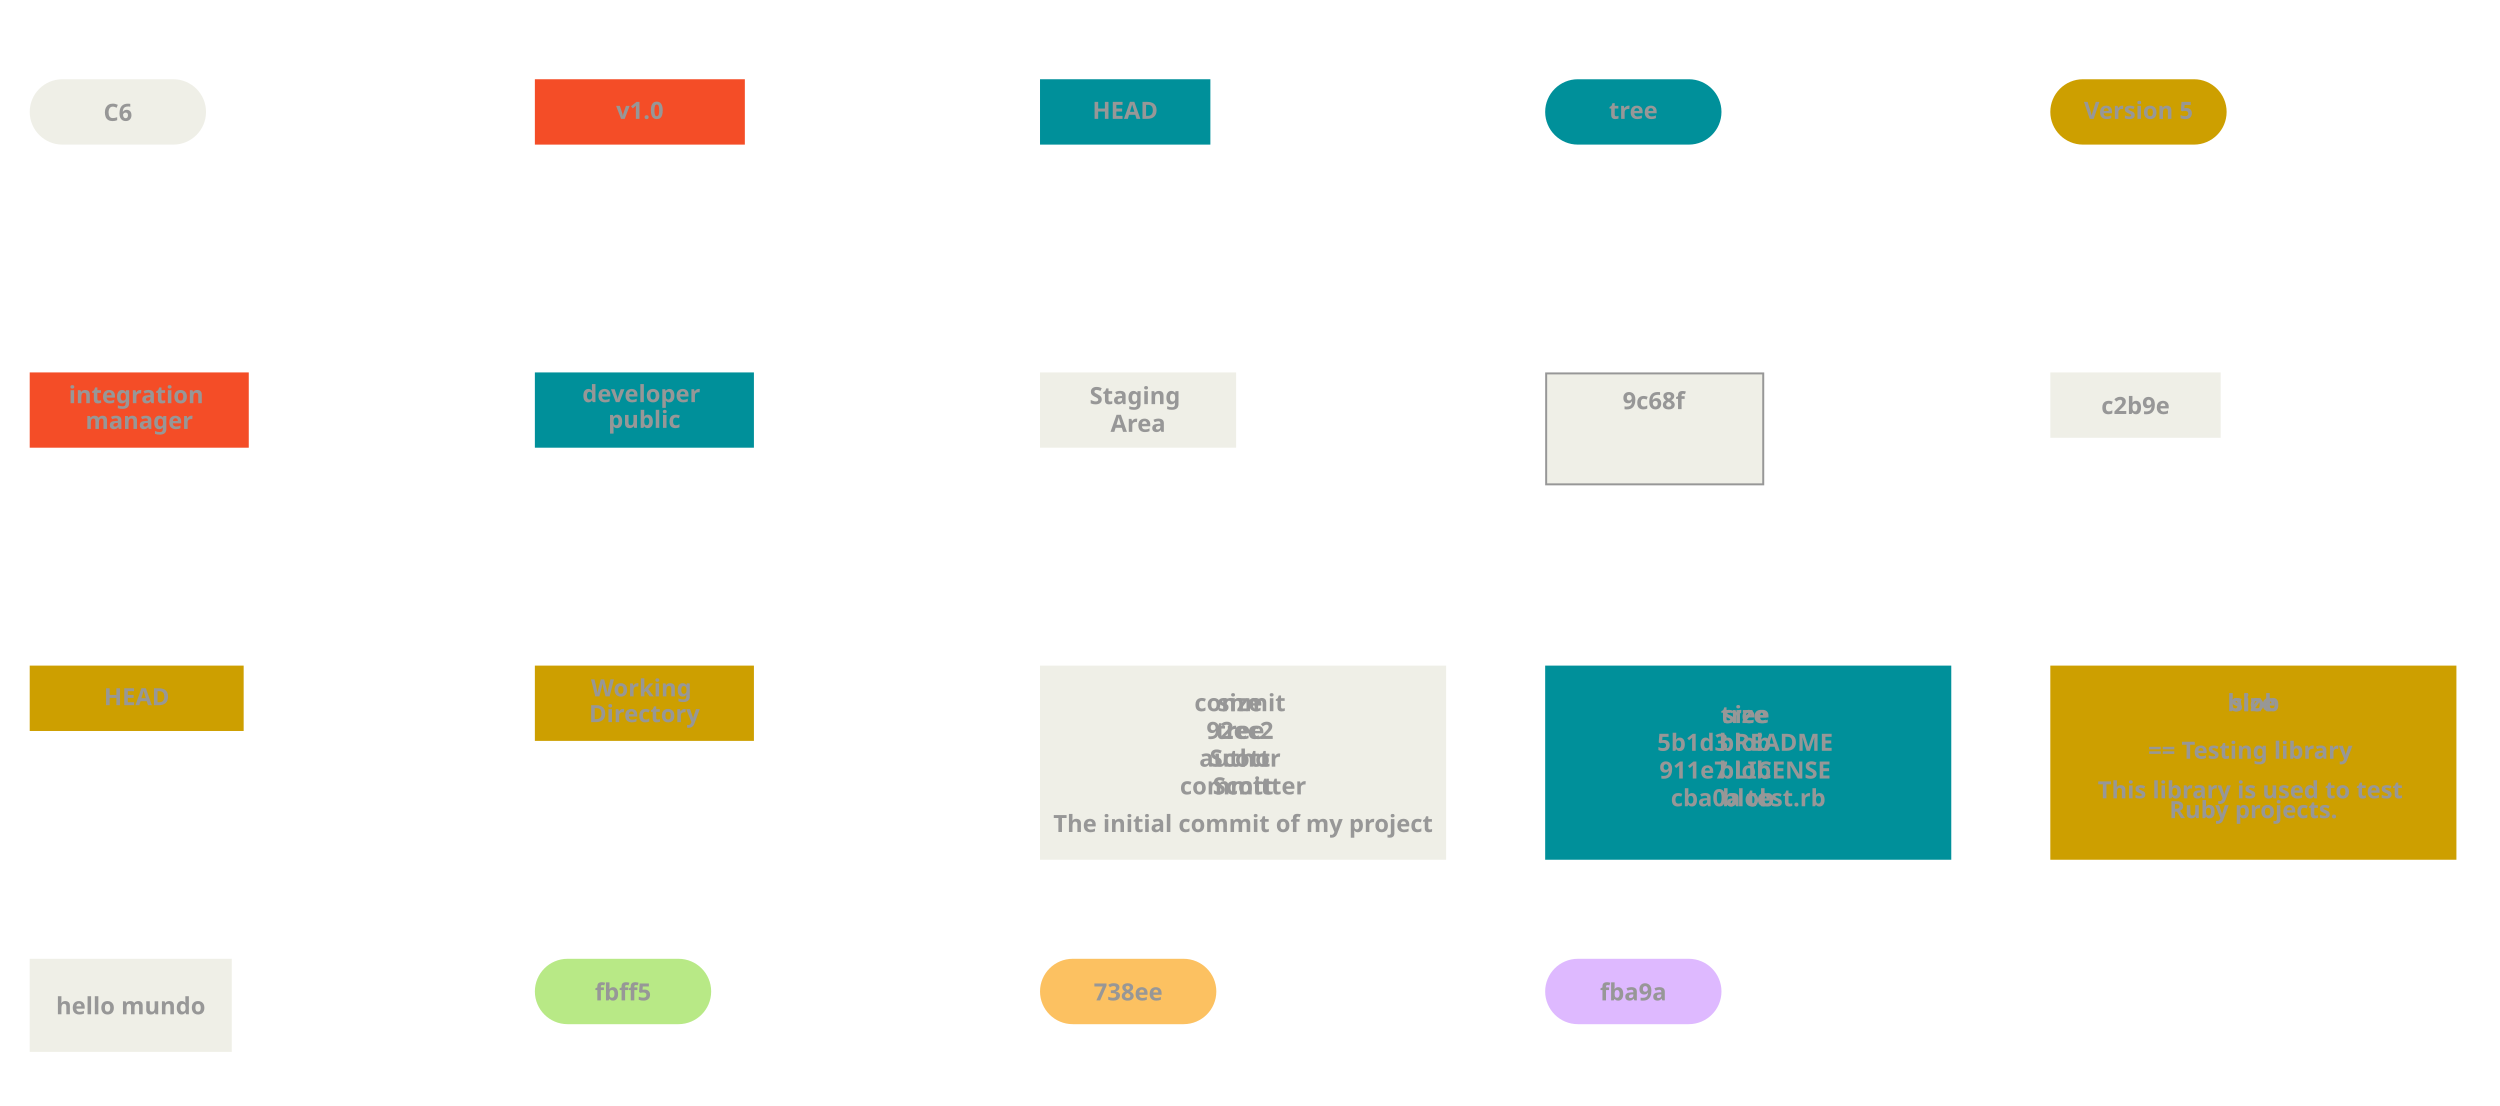
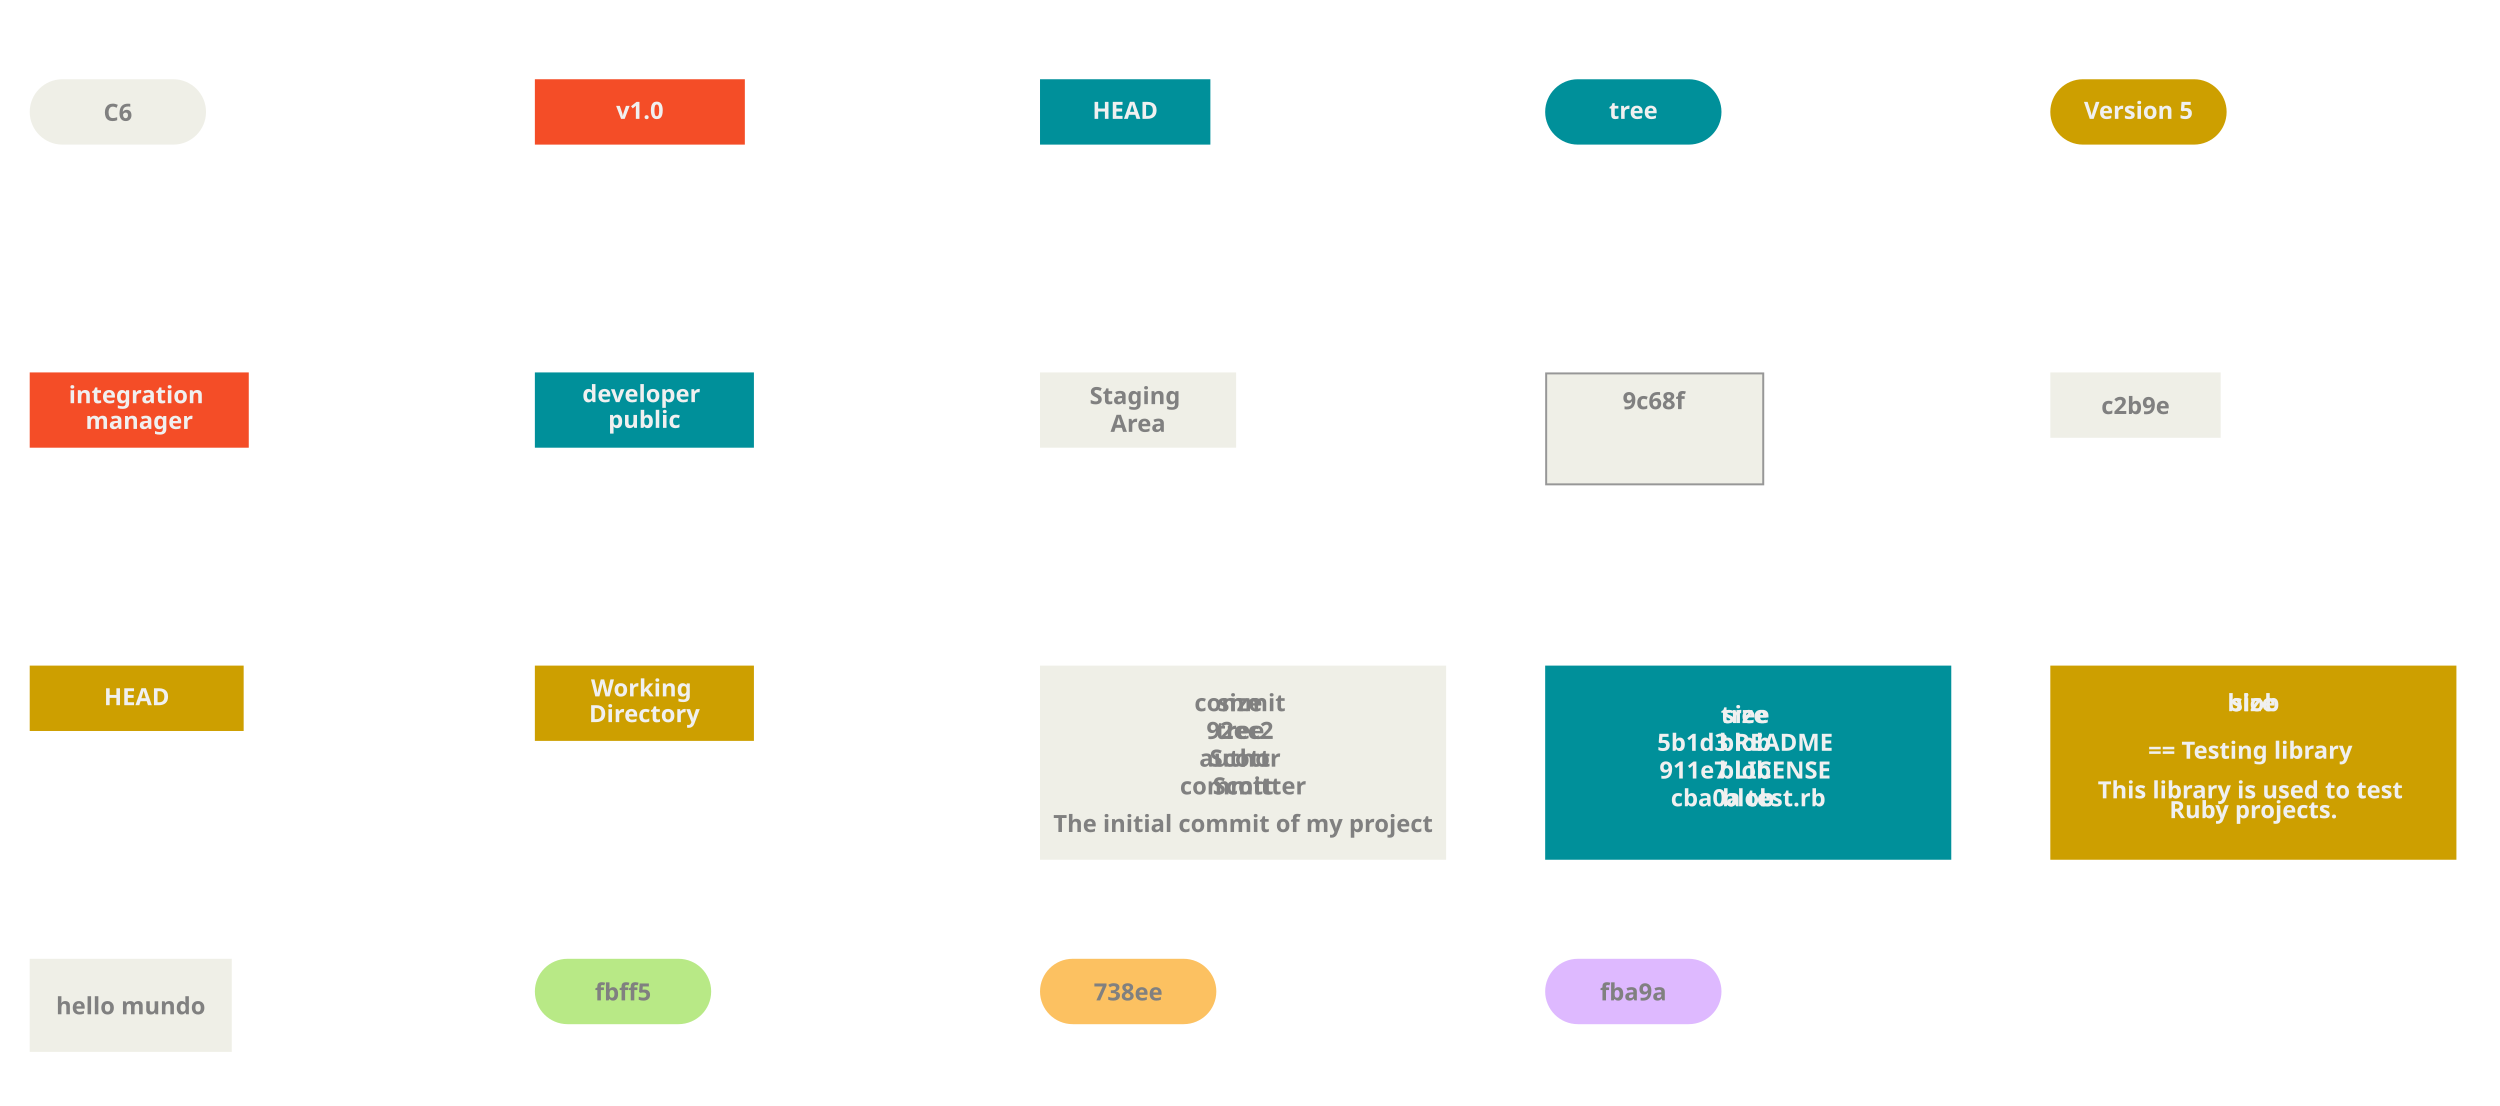
<svg xmlns="http://www.w3.org/2000/svg" width="1262px" height="558px" viewBox="0 0 1262 558" version="1.1">
  <g id="Symbols" stroke="none" stroke-width="1" fill="none" fill-rule="evenodd">
    <g id="brown" transform="translate(15, 40)">
      <rect id="Rectangle-1" fill="#EFEFE7" x="0" y="0" width="89" height="33" rx="16.5" />
      <text stroke="none" font-family="Source Code Pro" font-size="12px" font-weight="900" fill="#979797" fill-opacity="1" text-anchor="middle" id="C6">
-         <tspan x="44.5" y="21">C6</tspan>
+         <tspan fill="#808080" x="44.5" y="21" fill-opacity="1">C6</tspan>
      </text>
    </g>
    <g id="ref" transform="translate(270, 40)">
      <rect id="Rectangle-2" fill="#F44D27" x="0" y="0" width="106" height="33" />
      <text stroke="none" font-family="Source Code Pro" font-size="12px" font-weight="900" fill="#979797" fill-opacity="1" text-anchor="middle" id="master">
-         <tspan x="53" y="20">v1.0</tspan>
+         <tspan fill="#f0f0f0" x="53" y="20" fill-opacity="1">v1.0</tspan>
      </text>
    </g>
    <g id="symref" transform="translate(525, 40)">
      <rect id="Rectangle-2" fill="#00909A" x="0" y="0" width="86" height="33" />
      <text stroke="none" font-family="Source Code Pro" font-size="12px" font-weight="900" fill="#979797" fill-opacity="1" text-anchor="middle" id="master">
-         <tspan x="43" y="20">HEAD</tspan>
+         <tspan fill="#f0f0f0" x="43" y="20" fill-opacity="1">HEAD</tspan>
      </text>
    </g>
    <g id="blue" transform="translate(780, 40)">
      <rect id="Rectangle-1" fill="#00909A" x="0" y="0" width="89" height="33" rx="16.5" />
      <text stroke="none" font-family="Source Code Pro" font-size="12px" font-weight="900" fill="#979797" fill-opacity="1" text-anchor="middle" id="tree">
-         <tspan x="44.5" y="20">tree</tspan>
+         <tspan fill="#f0f0f0" x="44.5" y="20" fill-opacity="1">tree</tspan>
      </text>
    </g>
    <g id="gold" transform="translate(1035, 40)">
      <rect id="Rectangle-1" fill="#CD9F00" x="0" y="0" width="89" height="33" rx="16.5" />
      <text stroke="none" font-family="Source Code Pro" font-size="12px" font-weight="900" fill="#979797" fill-opacity="1" text-anchor="middle" id="Version-5">
-         <tspan x="44.5" y="20">Version 5</tspan>
+         <tspan fill="#f0f0f0" x="44.5" y="20" fill-opacity="1">Version 5</tspan>
      </text>
    </g>
    <g id="ref-(2-line)" transform="translate(15, 188)">
      <rect id="Rectangle-2" fill="#F44D27" x="0" y="0" width="110.58" height="38" />
      <text stroke="none" font-family="Source Code Pro" font-size="12px" font-weight="900" fill="#979797" fill-opacity="1" text-anchor="middle" id="master">
-         <tspan x="55.29" y="15.531">integration</tspan>
-         <tspan x="55.29" y="28.531">manager</tspan>
+         <tspan fill="#f0f0f0" x="55.29" y="15.531" fill-opacity="1">integration</tspan>
+         <tspan fill="#f0f0f0" x="55.29" y="28.531" fill-opacity="1">manager</tspan>
      </text>
    </g>
    <g id="symref-(2-line)" transform="translate(270, 188)">
      <rect id="Rectangle-2" fill="#00909A" x="0" y="0" width="110.58" height="38" />
      <text stroke="none" font-family="Source Code Pro" font-size="12px" font-weight="900" fill="#979797" fill-opacity="1" text-anchor="middle" id="master">
-         <tspan x="55.29" y="15">developer</tspan>
-         <tspan x="55.29" y="28">public</tspan>
+         <tspan fill="#f0f0f0" x="55.29" y="15" fill-opacity="1">developer</tspan>
+         <tspan fill="#f0f0f0" x="55.29" y="28" fill-opacity="1">public</tspan>
      </text>
    </g>
    <g id="other-(2-line)-2" transform="translate(525, 188)">
      <rect id="Rectangle-2" fill="#EFEFE7" x="0" y="0" width="99" height="38" />
      <text stroke="none" font-family="Source Code Pro" font-size="12px" font-weight="900" fill="#979797" fill-opacity="1" text-anchor="middle" id="master">
-         <tspan x="49.5" y="16">Staging</tspan>
-         <tspan x="49.5" y="30">Area</tspan>
+         <tspan fill="#808080" x="49.5" y="16" fill-opacity="1">Staging</tspan>
+         <tspan fill="#808080" x="49.5" y="30" fill-opacity="1">Area</tspan>
      </text>
    </g>
    <g id="other-(2-line)" transform="translate(780, 188)" stroke="#979797">
      <rect id="Rectangle-2" fill="#EFEFE7" x="0.5" y="0.5" width="109.58" height="56" />
      <text stroke="none" font-family="Source Code Pro" font-size="12px" font-weight="900" fill="#979797" fill-opacity="1" text-anchor="middle" id="master-4">
-         <tspan x="54.79" y="18.547">9c68f</tspan>
+         <tspan fill="#808080" x="54.79" y="18.547" fill-opacity="1">9c68f</tspan>
      </text>
    </g>
    <g id="other" transform="translate(1035, 188)">
      <rect id="Rectangle-2" fill="#EFEFE7" x="0" y="0" width="86" height="33" />
      <text stroke="none" font-family="Source Code Pro" font-size="12px" font-weight="900" fill="#979797" fill-opacity="1" text-anchor="middle" id="master">
-         <tspan x="43" y="21">c2b9e</tspan>
+         <tspan fill="#808080" x="43" y="21" fill-opacity="1">c2b9e</tspan>
      </text>
    </g>
    <g id="goldref" transform="translate(15, 336)">
      <rect id="Rectangle-3" fill="#CD9F00" x="0" y="0" width="108" height="33" />
      <text stroke="none" font-family="Source Code Pro" font-size="12px" font-weight="900" fill="#979797" fill-opacity="1" text-anchor="middle" id="master-2">
-         <tspan x="54" y="20">HEAD</tspan>
+         <tspan fill="#f0f0f0" x="54" y="20" fill-opacity="1">HEAD</tspan>
      </text>
    </g>
    <g id="goldref-(2-line)" transform="translate(270, 336)">
      <rect id="Rectangle-4" fill="#CD9F00" x="0" y="0" width="110.58" height="38" />
      <text stroke="none" font-family="Source Code Pro" font-size="12px" font-weight="900" fill="#979797" fill-opacity="1" text-anchor="middle" id="master-3">
-         <tspan x="55.29" y="15.531">Working</tspan>
-         <tspan x="55.29" y="28.531">Directory</tspan>
+         <tspan fill="#f0f0f0" x="55.29" y="15.531" fill-opacity="1">Working</tspan>
+         <tspan fill="#f0f0f0" x="55.29" y="28.531" fill-opacity="1">Directory</tspan>
      </text>
    </g>
    <g id="commit-(v)" transform="translate(525, 336)">
      <rect id="Rectangle-12" fill="#EFEFE7" x="0" y="0" width="205" height="98" />
      <text stroke="none" font-family="Source Code Pro" font-size="12px" font-weight="900" fill="#979797" fill-opacity="1" text-anchor="middle" id="size">
-         <tspan x="102.5" y="23">size</tspan>
-         <tspan x="102.5" y="37">92ec2</tspan>
-         <tspan x="102.5" y="51">Scott</tspan>
-         <tspan x="102.5" y="65">Scott</tspan>
+         <tspan fill="#808080" x="102.5" y="23" fill-opacity="1">size</tspan>
+         <tspan fill="#808080" x="102.5" y="37" fill-opacity="1">92ec2</tspan>
+         <tspan fill="#808080" x="102.5" y="51" fill-opacity="1">Scott</tspan>
+         <tspan fill="#808080" x="102.5" y="65" fill-opacity="1">Scott</tspan>
      </text>
      <text stroke="none" font-family="Source Code Pro" font-size="12px" font-weight="900" fill="#979797" fill-opacity="1" text-anchor="middle" id="commit-tree-author-c">
-         <tspan x="102.5" y="23">commit</tspan>
-         <tspan x="102.5" y="23" />
-         <tspan x="102.5" y="37">tree</tspan>
-         <tspan x="102.5" y="51">author</tspan>
-         <tspan x="102.5" y="65">committer</tspan>
+         <tspan fill="#808080" x="102.5" y="23" fill-opacity="1">commit</tspan>
+         <tspan fill="#808080" x="102.5" y="23" fill-opacity="1" />
+         <tspan fill="#808080" x="102.5" y="37" fill-opacity="1">tree</tspan>
+         <tspan fill="#808080" x="102.5" y="51" fill-opacity="1">author</tspan>
+         <tspan fill="#808080" x="102.5" y="65" fill-opacity="1">committer</tspan>
      </text>
      <text stroke="none" font-family="Source Code Pro" font-size="12px" font-weight="900" fill="#979797" fill-opacity="1" text-anchor="middle" id="The-initial-commit-o">
-         <tspan x="102.5" y="84">The initial commit of my project</tspan>
+         <tspan fill="#808080" x="102.5" y="84" fill-opacity="1">The initial commit of my project</tspan>
      </text>
    </g>
    <g id="tree-(v)" transform="translate(780, 336)">
      <rect id="Rectangle-13" fill="#00909A" x="0" y="0" width="205" height="98" />
      <text stroke="none" font-family="Source Code Pro" font-size="12px" font-weight="900" fill="#979797" fill-opacity="1" text-anchor="middle" id="size">
-         <tspan x="102.5" y="29">size</tspan>
-         <tspan x="102.5" y="43">5b1d3 README</tspan>
-         <tspan x="102.5" y="57">911e7 LICENSE</tspan>
-         <tspan x="102.5" y="71">cba0a test.rb</tspan>
+         <tspan fill="#f0f0f0" x="102.5" y="29" fill-opacity="1">size</tspan>
+         <tspan fill="#f0f0f0" x="102.5" y="43" fill-opacity="1">5b1d3 README</tspan>
+         <tspan fill="#f0f0f0" x="102.5" y="57" fill-opacity="1">911e7 LICENSE</tspan>
+         <tspan fill="#f0f0f0" x="102.5" y="71" fill-opacity="1">cba0a test.rb</tspan>
      </text>
      <text stroke="none" font-family="Source Code Pro" font-size="12px" font-weight="900" fill="#979797" fill-opacity="1" text-anchor="middle" id="tree-blob-blob-blob">
-         <tspan x="102.5" y="29">tree</tspan>
-         <tspan x="102.5" y="29" />
-         <tspan x="102.5" y="43">blob</tspan>
-         <tspan x="102.5" y="57">blob</tspan>
-         <tspan x="102.5" y="71">blob</tspan>
+         <tspan fill="#f0f0f0" x="102.5" y="29" fill-opacity="1">tree</tspan>
+         <tspan fill="#f0f0f0" x="102.5" y="29" fill-opacity="1" />
+         <tspan fill="#f0f0f0" x="102.5" y="43" fill-opacity="1">blob</tspan>
+         <tspan fill="#f0f0f0" x="102.5" y="57" fill-opacity="1">blob</tspan>
+         <tspan fill="#f0f0f0" x="102.5" y="71" fill-opacity="1">blob</tspan>
      </text>
    </g>
    <g id="blob-(v)" transform="translate(1035, 336)">
      <rect id="Rectangle-14" fill="#CD9F00" x="0" y="0" width="205" height="98" />
      <text stroke="none" font-family="Source Code Pro" font-size="12px" font-weight="900" fill="#979797" fill-opacity="1" text-anchor="middle" id="size">
-         <tspan x="102.5" y="23">size</tspan>
+         <tspan fill="#f0f0f0" x="102.5" y="23" fill-opacity="1">size</tspan>
      </text>
      <text stroke="none" font-family="Source Code Pro" font-size="12px" font-weight="900" fill="#979797" fill-opacity="1" text-anchor="middle" id="blob">
-         <tspan x="102.5" y="23">blob</tspan>
+         <tspan fill="#f0f0f0" x="102.5" y="23" fill-opacity="1">blob</tspan>
      </text>
      <text stroke="none" font-family="Source Code Pro" font-size="12px" font-weight="900" fill="#979797" fill-opacity="1" text-anchor="middle" id="==-Testing-library">
-         <tspan x="102.5" y="47">== Testing library</tspan>
-         <tspan x="102.5" y="57" />
-         <tspan x="102.5" y="67">This library is used to test </tspan>
-         <tspan x="102.5" y="77">Ruby projects.</tspan>
+         <tspan fill="#f0f0f0" x="102.5" y="47" fill-opacity="1">== Testing library</tspan>
+         <tspan fill="#f0f0f0" x="102.5" y="57" fill-opacity="1" />
+         <tspan fill="#f0f0f0" x="102.5" y="67" fill-opacity="1">This library is used to test </tspan>
+         <tspan fill="#f0f0f0" x="102.5" y="77" fill-opacity="1">Ruby projects.</tspan>
      </text>
    </g>
    <g id="content" transform="translate(15, 484)">
      <rect id="Rectangle-2" fill="#EFEFE7" x="0" y="0" width="102" height="47" />
      <text stroke="none" font-family="Source Code Pro" font-size="12px" font-weight="900" fill="#979797" fill-opacity="1" text-anchor="middle" id="master">
-         <tspan x="51" y="28">hello mundo</tspan>
+         <tspan fill="#808080" x="51" y="28" fill-opacity="1">hello mundo</tspan>
      </text>
    </g>
    <g id="jessica" transform="translate(270, 484)">
      <rect id="Rectangle-1" fill="#B8E986" x="0" y="0" width="89" height="33" rx="16.5" />
      <text stroke="none" font-family="Source Code Pro" font-size="12px" font-weight="900" fill="#979797" fill-opacity="1" text-anchor="middle" id="C3'">
-         <tspan x="44.5" y="21">fbff5</tspan>
+         <tspan fill="#808080" x="44.5" y="21" fill-opacity="1">fbff5</tspan>
      </text>
    </g>
    <g id="john" transform="translate(525, 484)">
      <rect id="Rectangle-1" fill="#FCC161" x="0" y="0" width="89" height="33" rx="16.5" />
      <text stroke="none" font-family="Source Code Pro" font-size="12px" font-weight="900" fill="#979797" fill-opacity="1" text-anchor="middle" id="C3'">
-         <tspan x="44.5" y="21">738ee</tspan>
+         <tspan fill="#808080" x="44.5" y="21" fill-opacity="1">738ee</tspan>
      </text>
    </g>
    <g id="josie" transform="translate(780, 484)">
      <rect id="Rectangle-1" fill="#DEB9FF" x="0" y="0" width="89" height="33" rx="16.5" />
      <text stroke="none" font-family="Source Code Pro" font-size="12px" font-weight="900" fill="#979797" fill-opacity="1" text-anchor="middle" id="C3'">
-         <tspan x="44.5" y="21">fba9a</tspan>
+         <tspan fill="#808080" x="44.5" y="21" fill-opacity="1">fba9a</tspan>
      </text>
    </g>
  </g>
</svg>
